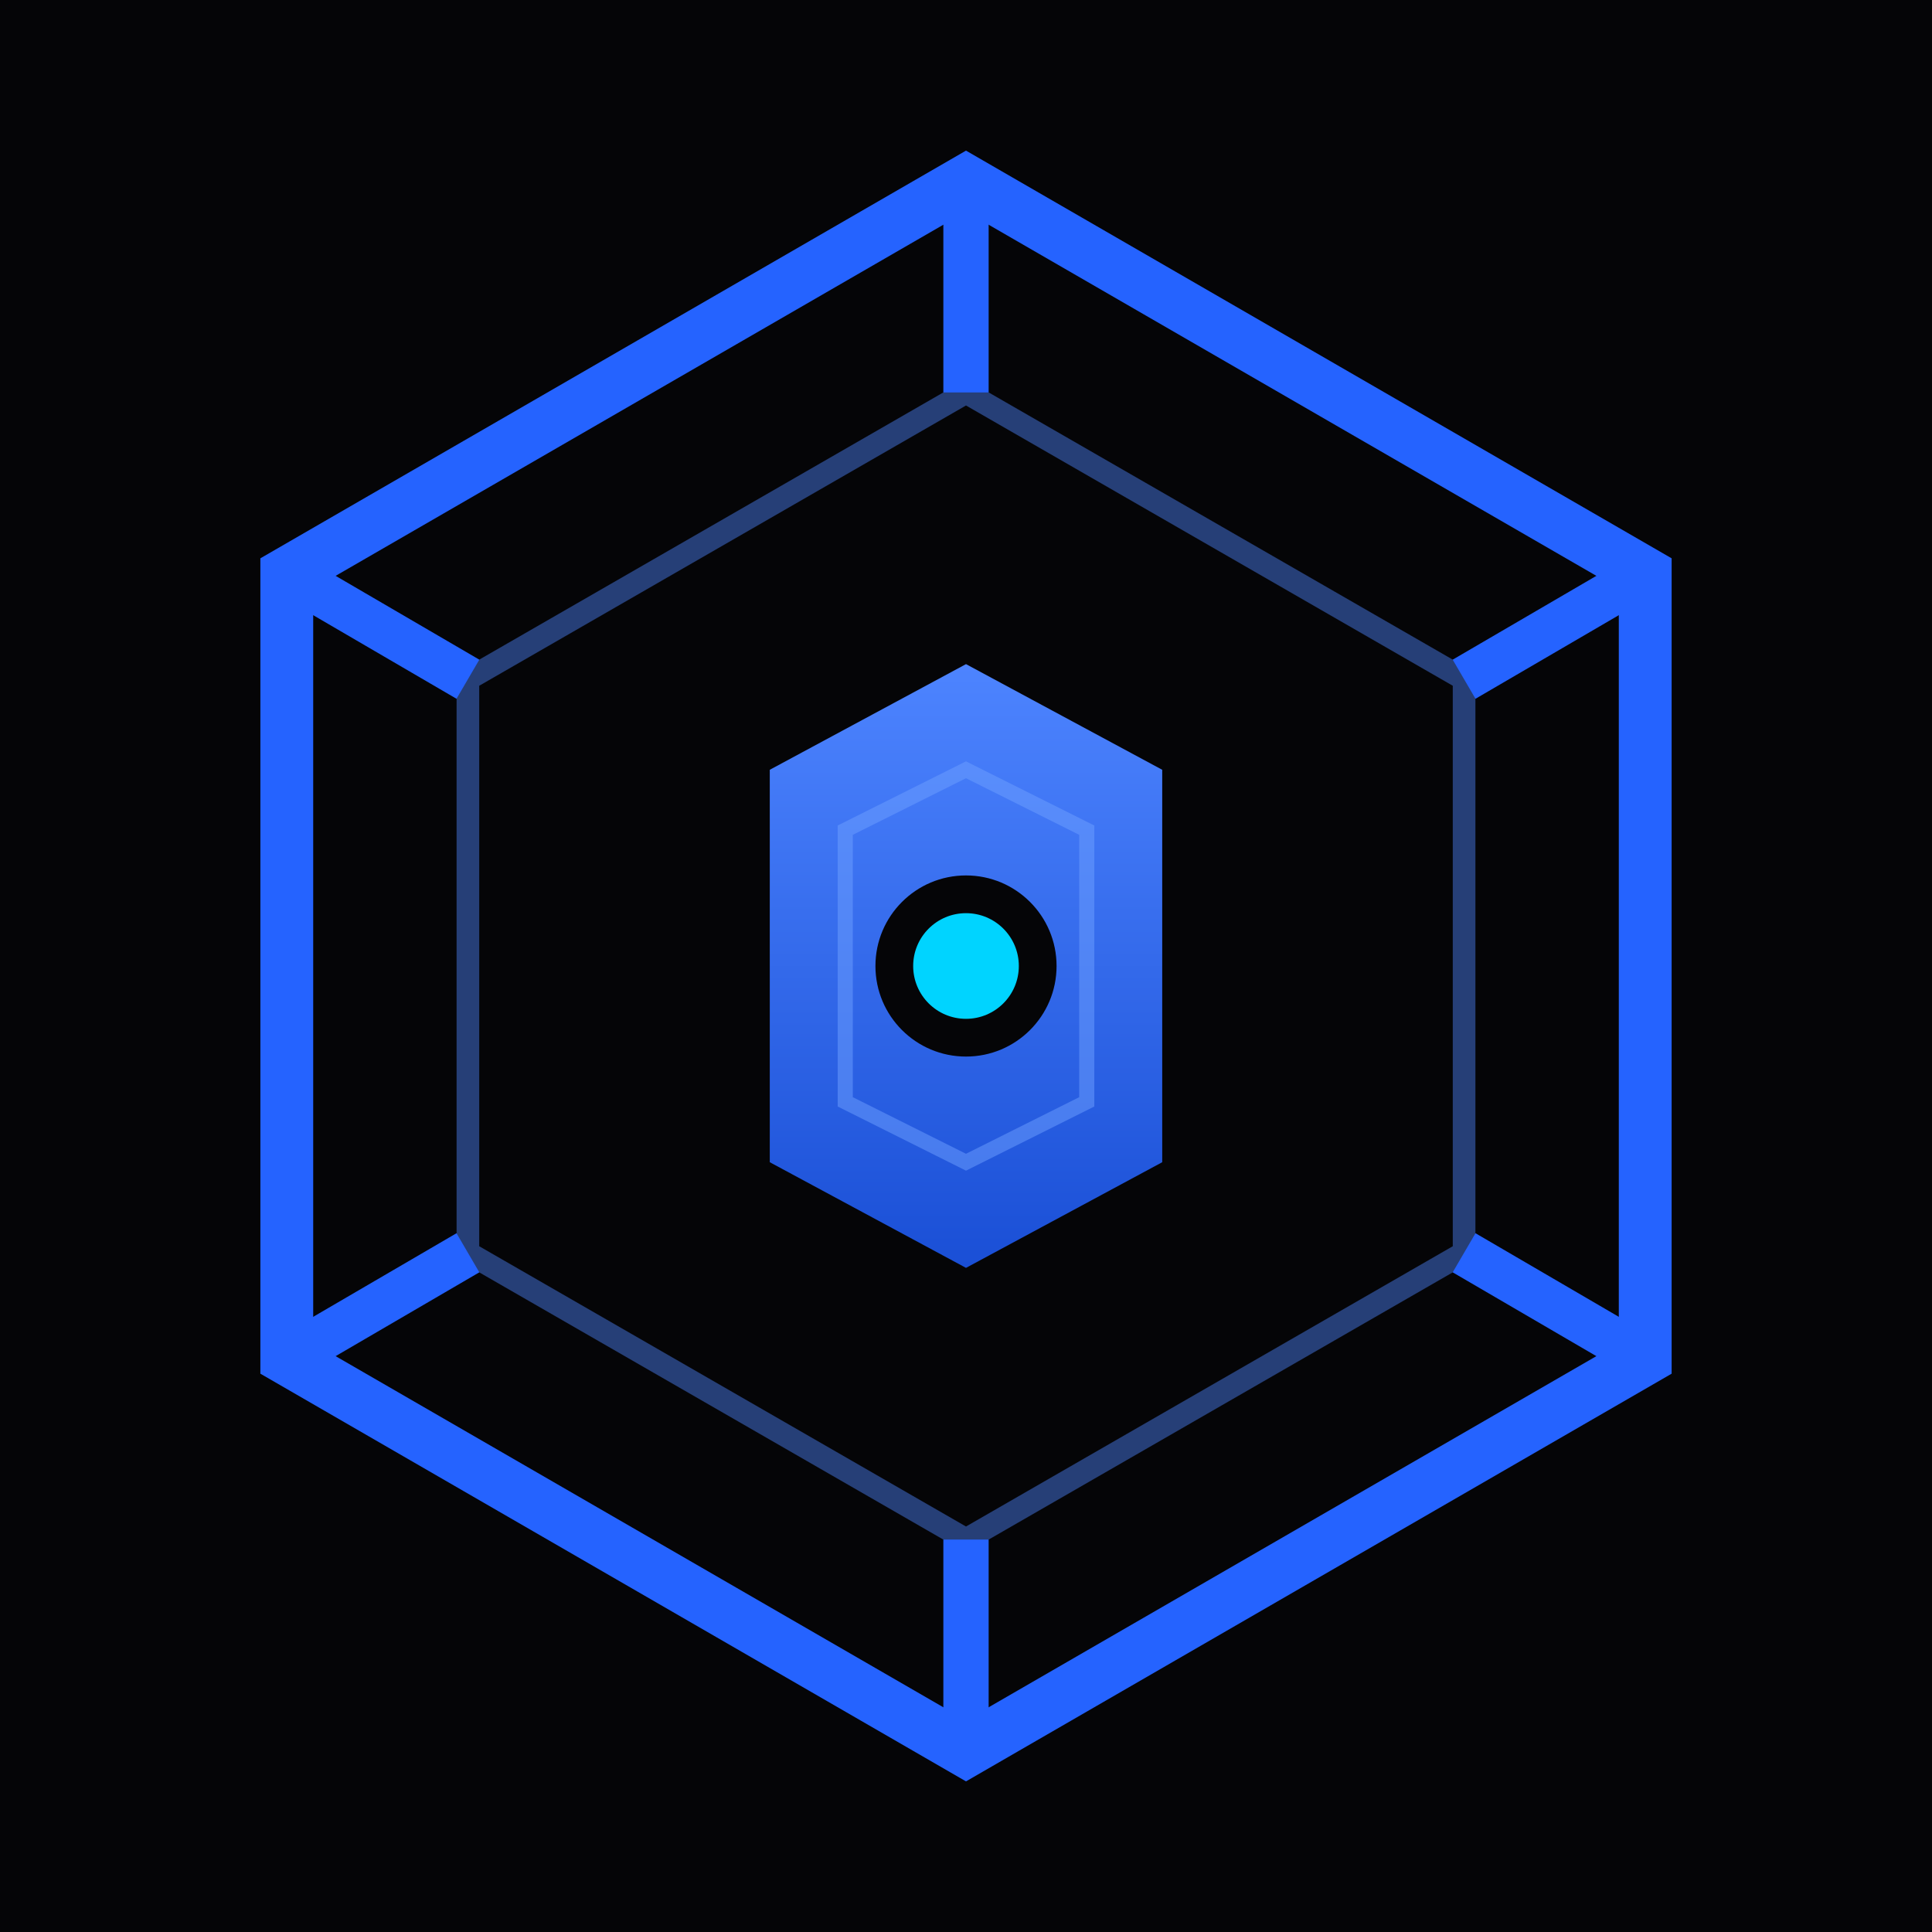
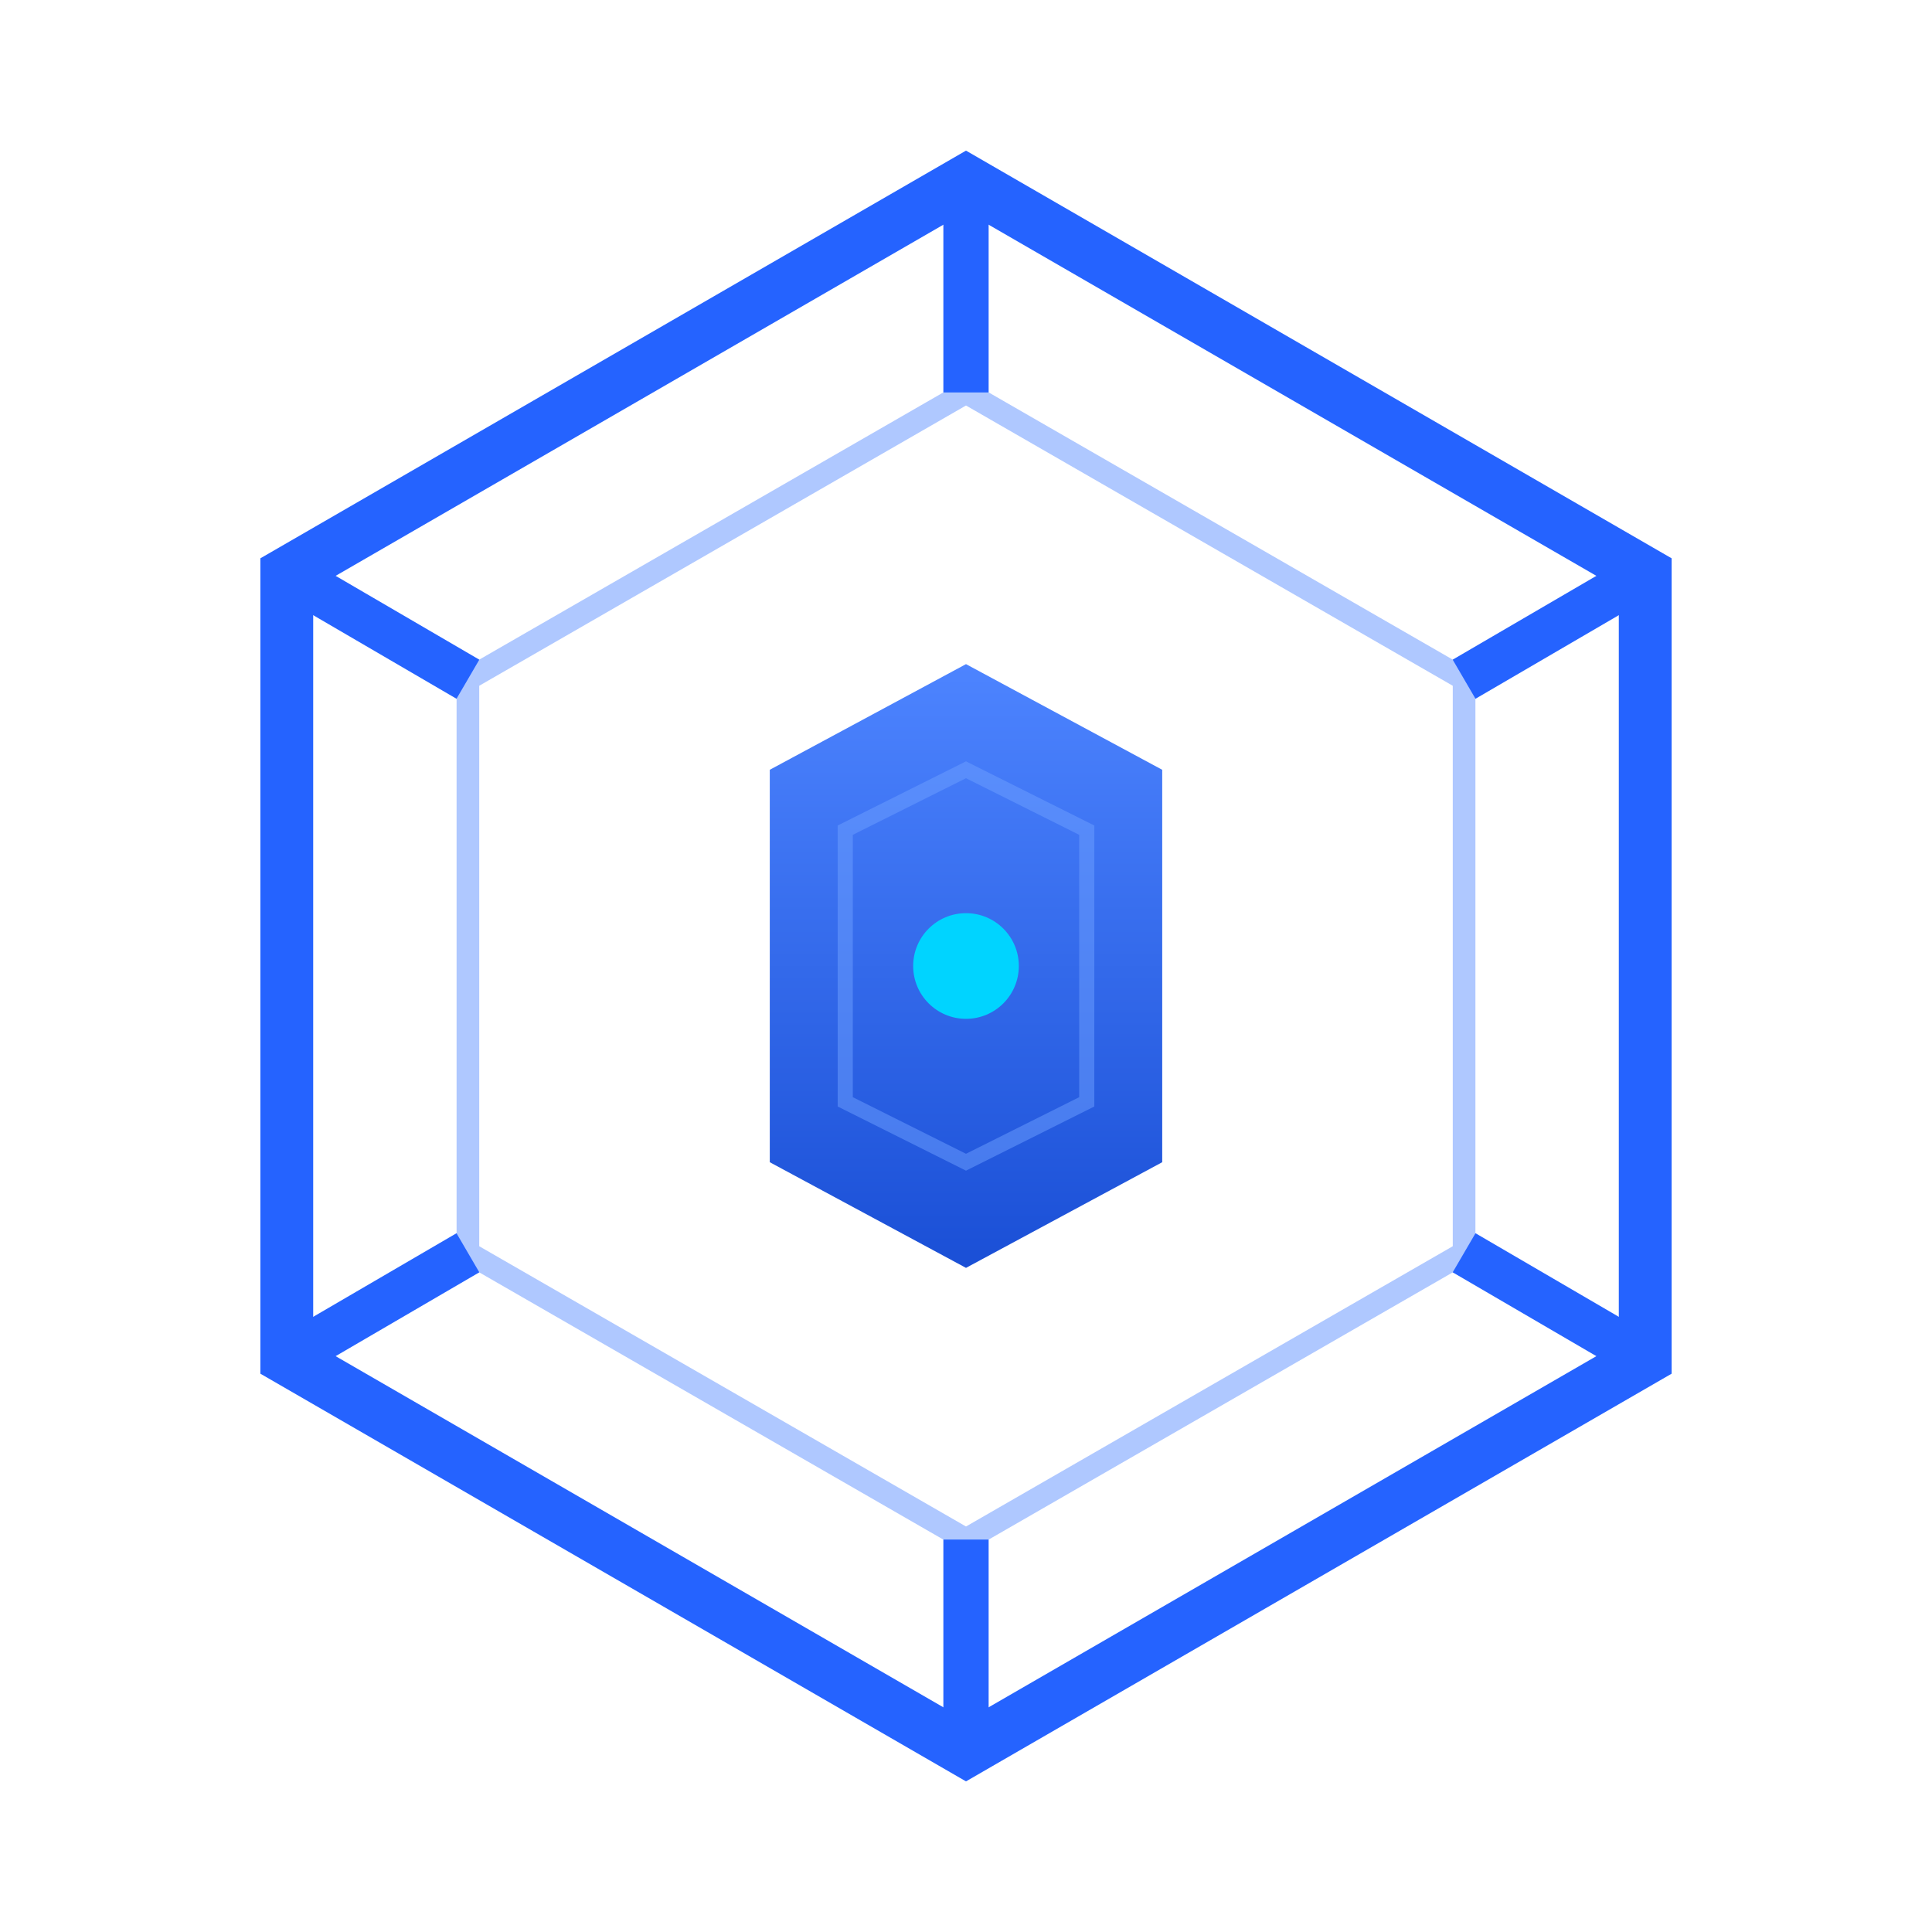
<svg xmlns="http://www.w3.org/2000/svg" width="128" height="128" viewBox="0 0 128 128" fill="none">
-   <rect width="128" height="128" fill="#050507" />
  <defs>
    <linearGradient id="s1" x1="0" y1="0" x2="0" y2="1">
      <stop offset="0%" stop-color="#4d84ff" />
      <stop offset="100%" stop-color="#1a4fd6" />
    </linearGradient>
  </defs>
  <g transform="translate(64,64)">
    <polygon points="0,-52 45,-26 45,26 0,52 -45,26 -45,-26" fill="none" stroke="#2563ff" stroke-width="3.5" />
    <polygon points="0,-38 33,-19 33,19 0,38 -33,19 -33,-19" fill="none" stroke="#4d84ff" stroke-width="1.5" opacity="0.45" />
    <line x1="0" y1="-52" x2="0" y2="-38" stroke="#2563ff" stroke-width="3" />
    <line x1="0" y1="38" x2="0" y2="52" stroke="#2563ff" stroke-width="3" />
    <line x1="-45" y1="-26" x2="-33" y2="-19" stroke="#2563ff" stroke-width="3" />
    <line x1="45" y1="-26" x2="33" y2="-19" stroke="#2563ff" stroke-width="3" />
    <line x1="-45" y1="26" x2="-33" y2="19" stroke="#2563ff" stroke-width="3" />
    <line x1="45" y1="26" x2="33" y2="19" stroke="#2563ff" stroke-width="3" />
    <polygon points="0,-20 13,-13 13,13 0,20 -13,13 -13,-13" fill="url(#s1)" />
    <polygon points="0,-13 8,-9 8,9 0,13 -8,9 -8,-9" fill="none" stroke="#6ea0ff" stroke-width="1" opacity="0.5" />
-     <circle r="6" fill="#050507" />
+     <circle r="6" fill="transparent" />
    <circle r="3.5" fill="#00d4ff" />
  </g>
</svg>
